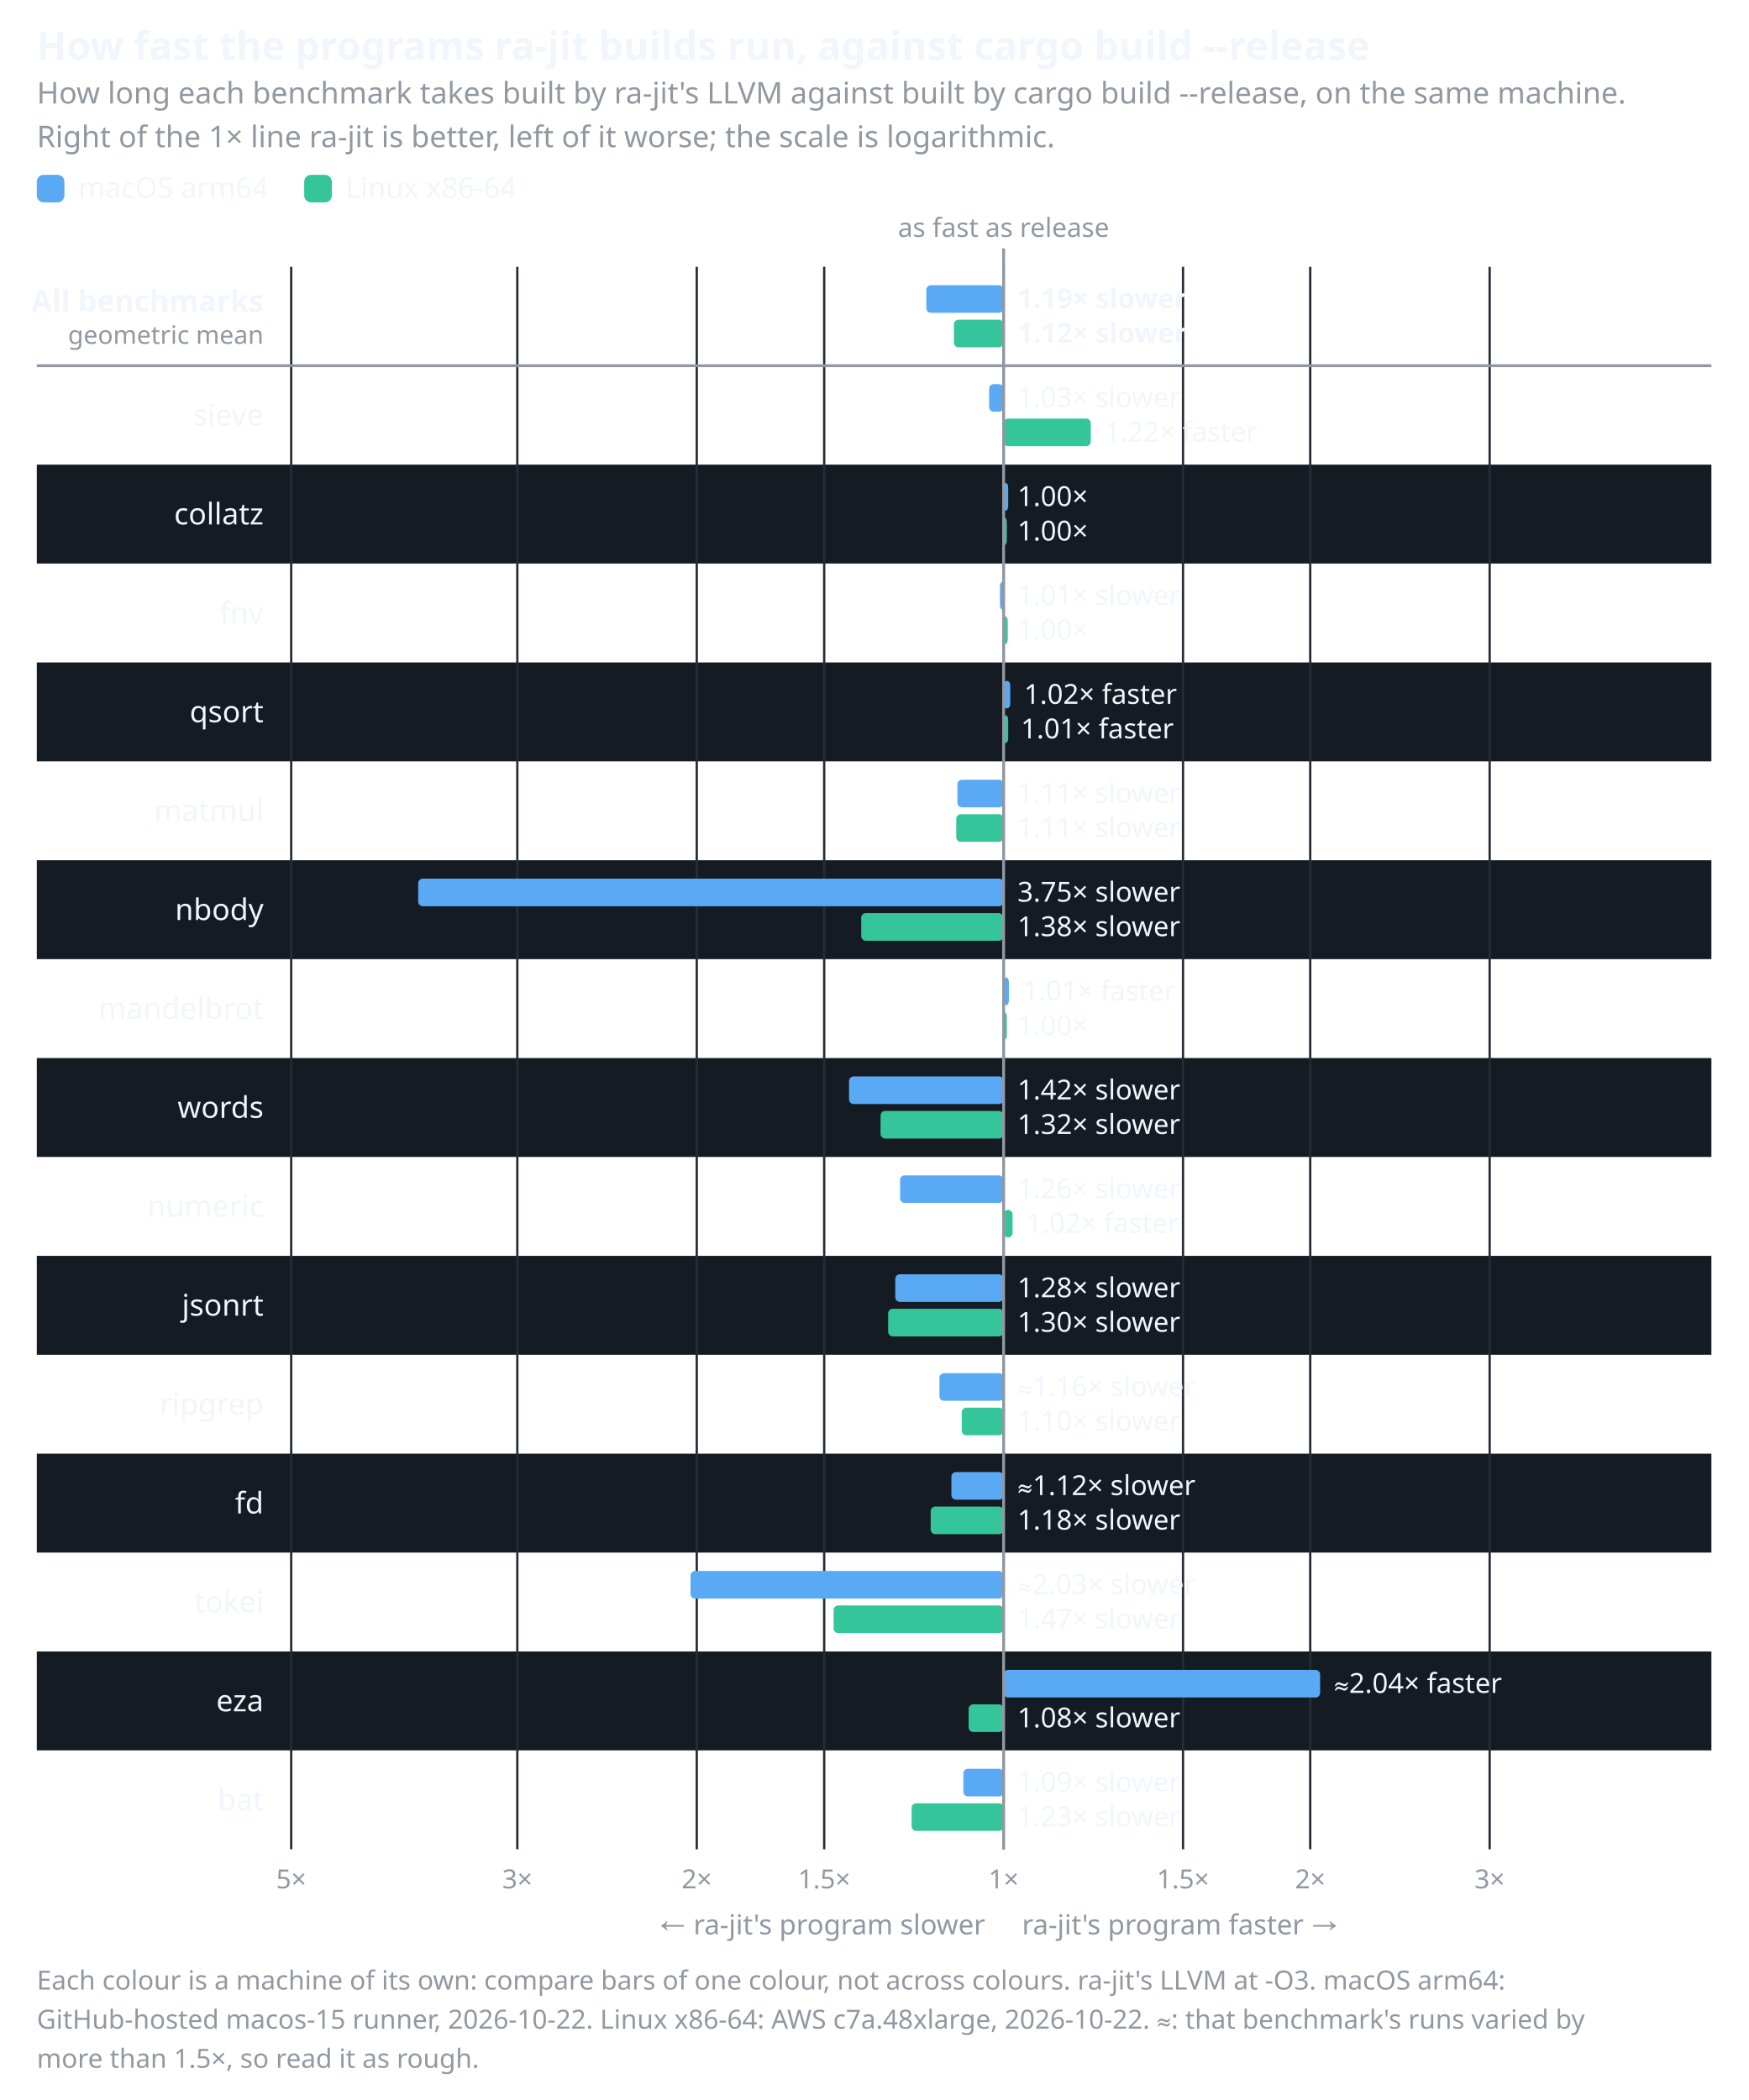
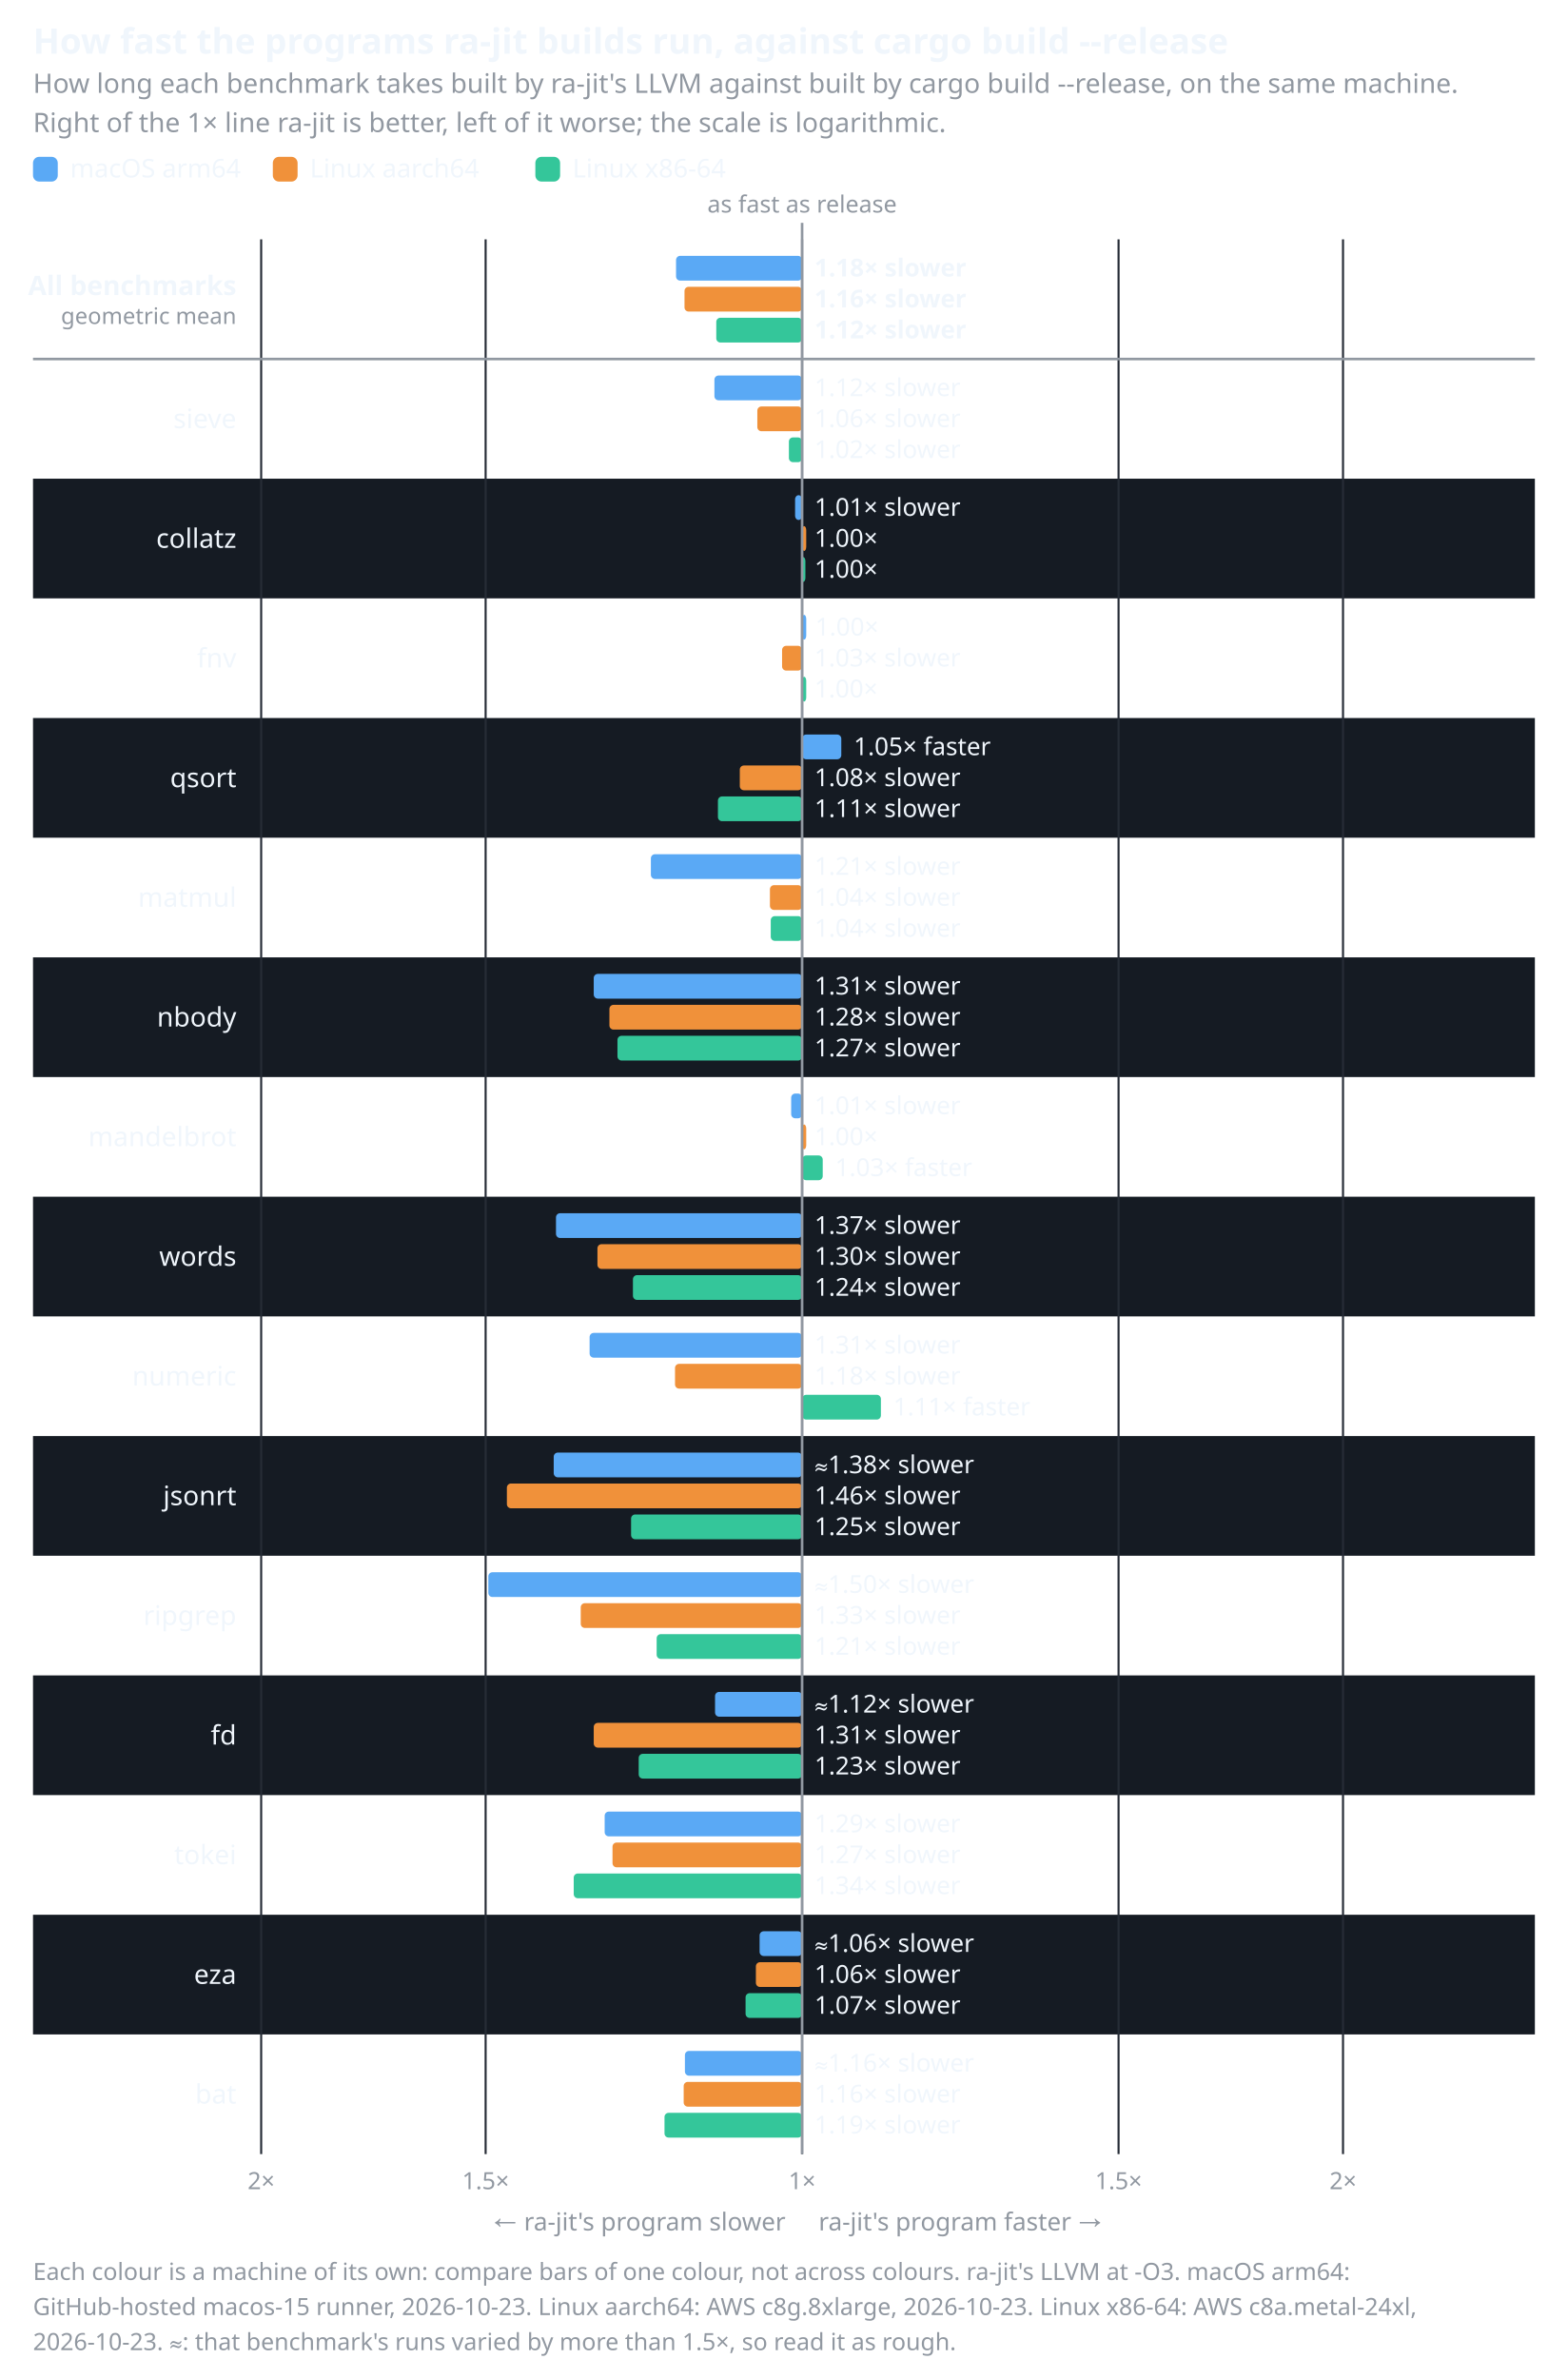
- <svg xmlns="http://www.w3.org/2000/svg" width="760" height="913" viewBox="0 0 760 913" role="img" aria-label="How fast the programs ra-jit builds run, against cargo build --release">
+ <svg xmlns="http://www.w3.org/2000/svg" width="760" height="1153" viewBox="0 0 760 1153" role="img" aria-label="How fast the programs ra-jit builds run, against cargo build --release">
  <style>text{font-family:-apple-system, BlinkMacSystemFont, 'Segoe UI', 'Noto Sans', Helvetica, Arial, sans-serif;fill:#f0f6fc}.d{fill:#9198a1}.b{font-weight:600}.v{font-variant-numeric:tabular-nums}.g{stroke:#262c36}.r{stroke:#9198a1;stroke-width:1.25}.z{fill:#151b23}.o{fill:none;stroke-width:1.25}.p0{fill:#5aa9f5}.w0{stroke:#5aa9f5}.p1{fill:#f0913a}.w1{stroke:#f0913a}.p2{fill:#34c69a}.w2{stroke:#34c69a}</style>
  <text x="16" y="26" font-size="17" class="b">How fast the programs ra-jit builds run, against cargo build --release</text>
  <text x="16" y="45" font-size="13" class="d">How long each benchmark takes built by ra-jit's LLVM against built by cargo build --release, on the same machine.</text>
  <text x="16" y="64" font-size="13" class="d">Right of the 1× line ra-jit is better, left of it worse; the scale is logarithmic.</text>
  <rect x="16" y="76" width="12" height="12" rx="3" class="p0" />
  <text x="34" y="86" font-size="12.5">macOS arm64</text>
-   <rect x="132.25" y="76" width="12" height="12" rx="3" class="p2" />
-   <text x="150.2" y="86" font-size="12.5">Linux x86-64</text>
-   <rect x="16" y="718" width="728" height="43" class="z" />
-   <rect x="16" y="632" width="728" height="43" class="z" />
-   <rect x="16" y="546" width="728" height="43" class="z" />
-   <rect x="16" y="460" width="728" height="43" class="z" />
-   <rect x="16" y="374" width="728" height="43" class="z" />
-   <rect x="16" y="288" width="728" height="43" class="z" />
-   <rect x="16" y="202" width="728" height="43" class="z" />
-   <line x1="126.6" y1="116" x2="126.6" y2="804" class="g" />
-   <line x1="224.9" y1="116" x2="224.9" y2="804" class="g" />
-   <line x1="302.9" y1="116" x2="302.9" y2="804" class="g" />
-   <line x1="358.3" y1="116" x2="358.3" y2="804" class="g" />
-   <line x1="436.3" y1="116" x2="436.3" y2="804" class="g" />
-   <line x1="514.3" y1="116" x2="514.3" y2="804" class="g" />
-   <line x1="569.6" y1="116" x2="569.6" y2="804" class="g" />
-   <line x1="647.6" y1="116" x2="647.6" y2="804" class="g" />
-   <line x1="16" y1="159" x2="744" y2="159" class="r" />
-   <rect x="402.7" y="124" width="33.5" height="12" rx="2" class="p0" />
-   <rect x="414.7" y="139" width="21.5" height="12" rx="2" class="p2" />
-   <rect x="430" y="167" width="6.2" height="12" rx="2" class="p0" />
-   <rect x="436.3" y="182" width="37.9" height="12" rx="2" class="p2" />
-   <rect x="436.3" y="210" width="2" height="12" rx="2" class="p0" />
-   <rect x="435.7" y="225" width="2" height="12" rx="2" class="p2" />
-   <rect x="434.7" y="253" width="2" height="12" rx="2" class="p0" />
-   <rect x="436.1" y="268" width="2" height="12" rx="2" class="p2" />
-   <rect x="436.3" y="296" width="2.9" height="12" rx="2" class="p0" />
-   <rect x="436.3" y="311" width="2" height="12" rx="2" class="p2" />
-   <rect x="416.2" y="339" width="20.1" height="12" rx="2" class="p0" />
-   <rect x="415.7" y="354" width="20.6" height="12" rx="2" class="p2" />
-   <rect x="181.8" y="382" width="254.5" height="12" rx="2" class="p0" />
-   <rect x="374.4" y="397" width="61.8" height="12" rx="2" class="p2" />
-   <rect x="436.3" y="425" width="2.3" height="12" rx="2" class="p0" />
-   <rect x="435.7" y="440" width="2" height="12" rx="2" class="p2" />
-   <rect x="369.1" y="468" width="67.2" height="12" rx="2" class="p0" />
-   <rect x="382.8" y="483" width="53.4" height="12" rx="2" class="p2" />
-   <rect x="391.3" y="511" width="44.9" height="12" rx="2" class="p0" />
-   <rect x="436.3" y="526" width="3.9" height="12" rx="2" class="p2" />
-   <rect x="389.2" y="554" width="47" height="12" rx="2" class="p0" />
-   <rect x="386.1" y="569" width="50.2" height="12" rx="2" class="p2" />
-   <rect x="408.4" y="597" width="27.9" height="12" rx="2" class="p0" />
-   <rect x="418.1" y="612" width="18.2" height="12" rx="2" class="p2" />
-   <rect x="413.6" y="640" width="22.7" height="12" rx="2" class="p0" />
-   <rect x="404.6" y="655" width="31.7" height="12" rx="2" class="p2" />
-   <rect x="300.2" y="683" width="136" height="12" rx="2" class="p0" />
-   <rect x="362.4" y="698" width="73.9" height="12" rx="2" class="p2" />
-   <rect x="436.3" y="726" width="137.6" height="12" rx="2" class="p0" />
-   <rect x="421.1" y="741" width="15.2" height="12" rx="2" class="p2" />
-   <rect x="418.8" y="769" width="17.5" height="12" rx="2" class="p0" />
-   <rect x="396.3" y="784" width="40" height="12" rx="2" class="p2" />
-   <line x1="436.3" y1="108" x2="436.3" y2="804" class="r" />
-   <text x="126.6" y="821" font-size="11.5" text-anchor="middle" class="d v">5×</text>
-   <text x="224.9" y="821" font-size="11.5" text-anchor="middle" class="d v">3×</text>
-   <text x="302.9" y="821" font-size="11.5" text-anchor="middle" class="d v">2×</text>
-   <text x="358.3" y="821" font-size="11.5" text-anchor="middle" class="d v">1.5×</text>
-   <text x="436.3" y="821" font-size="11.5" text-anchor="middle" class="d v">1×</text>
-   <text x="514.3" y="821" font-size="11.5" text-anchor="middle" class="d v">1.5×</text>
-   <text x="569.6" y="821" font-size="11.5" text-anchor="middle" class="d v">2×</text>
-   <text x="647.6" y="821" font-size="11.5" text-anchor="middle" class="d v">3×</text>
-   <text x="114.6" y="135.5" font-size="13" text-anchor="end" class="b">All benchmarks</text>
-   <text x="114.6" y="149.5" font-size="11" text-anchor="end" class="d">geometric mean</text>
-   <text x="442.3" y="134" font-size="12" class="v b">1.19× slower</text>
-   <text x="442.3" y="149" font-size="12" class="v b">1.12× slower</text>
-   <text x="114.6" y="185" font-size="13" text-anchor="end">sieve</text>
-   <text x="442.3" y="177" font-size="12" class="v">1.03× slower</text>
-   <text x="480.2" y="192" font-size="12" class="v">1.22× faster</text>
-   <text x="114.6" y="228" font-size="13" text-anchor="end">collatz</text>
-   <text x="442.3" y="220" font-size="12" class="v">1.00×</text>
-   <text x="442.3" y="235" font-size="12" class="v">1.00×</text>
-   <text x="114.6" y="271" font-size="13" text-anchor="end">fnv</text>
-   <text x="442.3" y="263" font-size="12" class="v">1.01× slower</text>
-   <text x="442.3" y="278" font-size="12" class="v">1.00×</text>
-   <text x="114.6" y="314" font-size="13" text-anchor="end">qsort</text>
-   <text x="445.2" y="306" font-size="12" class="v">1.02× faster</text>
-   <text x="443.8" y="321" font-size="12" class="v">1.01× faster</text>
-   <text x="114.6" y="357" font-size="13" text-anchor="end">matmul</text>
-   <text x="442.3" y="349" font-size="12" class="v">1.11× slower</text>
-   <text x="442.3" y="364" font-size="12" class="v">1.11× slower</text>
-   <text x="114.6" y="400" font-size="13" text-anchor="end">nbody</text>
-   <text x="442.3" y="392" font-size="12" class="v">3.75× slower</text>
-   <text x="442.3" y="407" font-size="12" class="v">1.38× slower</text>
-   <text x="114.6" y="443" font-size="13" text-anchor="end">mandelbrot</text>
-   <text x="444.6" y="435" font-size="12" class="v">1.01× faster</text>
-   <text x="442.3" y="450" font-size="12" class="v">1.00×</text>
-   <text x="114.6" y="486" font-size="13" text-anchor="end">words</text>
-   <text x="442.3" y="478" font-size="12" class="v">1.42× slower</text>
-   <text x="442.3" y="493" font-size="12" class="v">1.32× slower</text>
-   <text x="114.6" y="529" font-size="13" text-anchor="end">numeric</text>
-   <text x="442.3" y="521" font-size="12" class="v">1.26× slower</text>
-   <text x="446.1" y="536" font-size="12" class="v">1.02× faster</text>
-   <text x="114.6" y="572" font-size="13" text-anchor="end">jsonrt</text>
-   <text x="442.3" y="564" font-size="12" class="v">1.28× slower</text>
-   <text x="442.3" y="579" font-size="12" class="v">1.30× slower</text>
-   <text x="114.6" y="615" font-size="13" text-anchor="end">ripgrep</text>
-   <text x="442.3" y="607" font-size="12" class="v">≈1.16× slower</text>
-   <text x="442.3" y="622" font-size="12" class="v">1.10× slower</text>
-   <text x="114.6" y="658" font-size="13" text-anchor="end">fd</text>
-   <text x="442.3" y="650" font-size="12" class="v">≈1.12× slower</text>
-   <text x="442.3" y="665" font-size="12" class="v">1.18× slower</text>
-   <text x="114.6" y="701" font-size="13" text-anchor="end">tokei</text>
-   <text x="442.3" y="693" font-size="12" class="v">≈2.03× slower</text>
-   <text x="442.3" y="708" font-size="12" class="v">1.47× slower</text>
-   <text x="114.6" y="744" font-size="13" text-anchor="end">eza</text>
-   <text x="579.9" y="736" font-size="12" class="v">≈2.04× faster</text>
-   <text x="442.3" y="751" font-size="12" class="v">1.08× slower</text>
-   <text x="114.6" y="787" font-size="13" text-anchor="end">bat</text>
-   <text x="442.3" y="779" font-size="12" class="v">1.09× slower</text>
-   <text x="442.3" y="794" font-size="12" class="v">1.23× slower</text>
-   <text x="436.3" y="103" font-size="11.5" text-anchor="middle" class="d">as fast as release</text>
-   <text x="428.3" y="841" font-size="12" text-anchor="end" class="d">← ra-jit's program slower</text>
-   <text x="444.3" y="841" font-size="12" class="d">ra-jit's program faster →</text>
-   <text x="16" y="865" font-size="11.5" class="d">Each colour is a machine of its own: compare bars of one colour, not across colours. ra-jit's LLVM at -O3. macOS arm64:</text>
-   <text x="16" y="882" font-size="11.5" class="d">GitHub-hosted macos-15 runner, 2026-10-22. Linux x86-64: AWS c7a.48xlarge, 2026-10-22. ≈: that benchmark's runs varied by</text>
-   <text x="16" y="899" font-size="11.5" class="d">more than 1.5×, so read it as rough.</text>
+   <rect x="132.25" y="76" width="12" height="12" rx="3" class="p1" />
+   <text x="150.2" y="86" font-size="12.5">Linux aarch64</text>
+   <rect x="259.5" y="76" width="12" height="12" rx="3" class="p2" />
+   <text x="277.5" y="86" font-size="12.5">Linux x86-64</text>
+   <rect x="16" y="928" width="728" height="58" class="z" />
+   <rect x="16" y="812" width="728" height="58" class="z" />
+   <rect x="16" y="696" width="728" height="58" class="z" />
+   <rect x="16" y="580" width="728" height="58" class="z" />
+   <rect x="16" y="464" width="728" height="58" class="z" />
+   <rect x="16" y="348" width="728" height="58" class="z" />
+   <rect x="16" y="232" width="728" height="58" class="z" />
+   <line x1="126.6" y1="116" x2="126.6" y2="1044" class="g" />
+   <line x1="235.4" y1="116" x2="235.4" y2="1044" class="g" />
+   <line x1="388.8" y1="116" x2="388.8" y2="1044" class="g" />
+   <line x1="542.2" y1="116" x2="542.2" y2="1044" class="g" />
+   <line x1="651" y1="116" x2="651" y2="1044" class="g" />
+   <line x1="16" y1="174" x2="744" y2="174" class="r" />
+   <rect x="327.7" y="124" width="61.1" height="12" rx="2" class="p0" />
+   <rect x="331.8" y="139" width="57" height="12" rx="2" class="p1" />
+   <rect x="347.2" y="154" width="41.6" height="12" rx="2" class="p2" />
+   <rect x="346.3" y="182" width="42.5" height="12" rx="2" class="p0" />
+   <rect x="367.1" y="197" width="21.7" height="12" rx="2" class="p1" />
+   <rect x="382.4" y="212" width="6.4" height="12" rx="2" class="p2" />
+   <rect x="385.4" y="240" width="3.4" height="12" rx="2" class="p0" />
+   <rect x="388.8" y="255" width="2" height="12" rx="2" class="p1" />
+   <rect x="388.4" y="270" width="2" height="12" rx="2" class="p2" />
+   <rect x="388.8" y="298" width="2" height="12" rx="2" class="p0" />
+   <rect x="379.1" y="313" width="9.7" height="12" rx="2" class="p1" />
+   <rect x="388.8" y="328" width="2" height="12" rx="2" class="p2" />
+   <rect x="388.8" y="356" width="19" height="12" rx="2" class="p0" />
+   <rect x="358.6" y="371" width="30.2" height="12" rx="2" class="p1" />
+   <rect x="348" y="386" width="40.8" height="12" rx="2" class="p2" />
+   <rect x="315.5" y="414" width="73.3" height="12" rx="2" class="p0" />
+   <rect x="373.2" y="429" width="15.6" height="12" rx="2" class="p1" />
+   <rect x="373.6" y="444" width="15.2" height="12" rx="2" class="p2" />
+   <rect x="287.8" y="472" width="101" height="12" rx="2" class="p0" />
+   <rect x="295.4" y="487" width="93.4" height="12" rx="2" class="p1" />
+   <rect x="299.3" y="502" width="89.5" height="12" rx="2" class="p2" />
+   <rect x="383.5" y="530" width="5.3" height="12" rx="2" class="p0" />
+   <rect x="388.8" y="545" width="2" height="12" rx="2" class="p1" />
+   <rect x="388.8" y="560" width="10" height="12" rx="2" class="p2" />
+   <rect x="269.5" y="588" width="119.3" height="12" rx="2" class="p0" />
+   <rect x="289.6" y="603" width="99.2" height="12" rx="2" class="p1" />
+   <rect x="306.8" y="618" width="82" height="12" rx="2" class="p2" />
+   <rect x="285.8" y="646" width="103" height="12" rx="2" class="p0" />
+   <rect x="327.2" y="661" width="61.6" height="12" rx="2" class="p1" />
+   <rect x="388.8" y="676" width="38.2" height="12" rx="2" class="p2" />
+   <rect x="268.4" y="704" width="120.4" height="12" rx="2" class="p0" />
+   <rect x="245.7" y="719" width="143.1" height="12" rx="2" class="p1" />
+   <rect x="305.9" y="734" width="82.9" height="12" rx="2" class="p2" />
+   <rect x="236.7" y="762" width="152.1" height="12" rx="2" class="p0" />
+   <rect x="281.5" y="777" width="107.3" height="12" rx="2" class="p1" />
+   <rect x="318.3" y="792" width="70.5" height="12" rx="2" class="p2" />
+   <rect x="346.6" y="820" width="42.2" height="12" rx="2" class="p0" />
+   <rect x="287.8" y="835" width="101" height="12" rx="2" class="p1" />
+   <rect x="309.6" y="850" width="79.2" height="12" rx="2" class="p2" />
+   <rect x="293.1" y="878" width="95.7" height="12" rx="2" class="p0" />
+   <rect x="296.9" y="893" width="91.9" height="12" rx="2" class="p1" />
+   <rect x="278.1" y="908" width="110.7" height="12" rx="2" class="p2" />
+   <rect x="368.2" y="936" width="20.6" height="12" rx="2" class="p0" />
+   <rect x="366.4" y="951" width="22.4" height="12" rx="2" class="p1" />
+   <rect x="361.4" y="966" width="27.4" height="12" rx="2" class="p2" />
+   <rect x="332" y="994" width="56.8" height="12" rx="2" class="p0" />
+   <rect x="331.4" y="1009" width="57.4" height="12" rx="2" class="p1" />
+   <rect x="322.1" y="1024" width="66.7" height="12" rx="2" class="p2" />
+   <line x1="388.8" y1="108" x2="388.8" y2="1044" class="r" />
+   <text x="126.6" y="1061" font-size="11.5" text-anchor="middle" class="d v">2×</text>
+   <text x="235.4" y="1061" font-size="11.5" text-anchor="middle" class="d v">1.5×</text>
+   <text x="388.8" y="1061" font-size="11.5" text-anchor="middle" class="d v">1×</text>
+   <text x="542.2" y="1061" font-size="11.5" text-anchor="middle" class="d v">1.5×</text>
+   <text x="651" y="1061" font-size="11.5" text-anchor="middle" class="d v">2×</text>
+   <text x="114.6" y="143" font-size="13" text-anchor="end" class="b">All benchmarks</text>
+   <text x="114.6" y="157" font-size="11" text-anchor="end" class="d">geometric mean</text>
+   <text x="394.8" y="134" font-size="12" class="v b">1.18× slower</text>
+   <text x="394.8" y="149" font-size="12" class="v b">1.16× slower</text>
+   <text x="394.8" y="164" font-size="12" class="v b">1.12× slower</text>
+   <text x="114.6" y="207.5" font-size="13" text-anchor="end">sieve</text>
+   <text x="394.8" y="192" font-size="12" class="v">1.12× slower</text>
+   <text x="394.8" y="207" font-size="12" class="v">1.06× slower</text>
+   <text x="394.8" y="222" font-size="12" class="v">1.02× slower</text>
+   <text x="114.6" y="265.5" font-size="13" text-anchor="end">collatz</text>
+   <text x="394.8" y="250" font-size="12" class="v">1.01× slower</text>
+   <text x="394.8" y="265" font-size="12" class="v">1.00×</text>
+   <text x="394.8" y="280" font-size="12" class="v">1.00×</text>
+   <text x="114.6" y="323.5" font-size="13" text-anchor="end">fnv</text>
+   <text x="395.2" y="308" font-size="12" class="v">1.00×</text>
+   <text x="394.8" y="323" font-size="12" class="v">1.03× slower</text>
+   <text x="394.8" y="338" font-size="12" class="v">1.00×</text>
+   <text x="114.6" y="381.5" font-size="13" text-anchor="end">qsort</text>
+   <text x="413.8" y="366" font-size="12" class="v">1.05× faster</text>
+   <text x="394.8" y="381" font-size="12" class="v">1.08× slower</text>
+   <text x="394.8" y="396" font-size="12" class="v">1.11× slower</text>
+   <text x="114.6" y="439.5" font-size="13" text-anchor="end">matmul</text>
+   <text x="394.8" y="424" font-size="12" class="v">1.21× slower</text>
+   <text x="394.8" y="439" font-size="12" class="v">1.04× slower</text>
+   <text x="394.8" y="454" font-size="12" class="v">1.04× slower</text>
+   <text x="114.6" y="497.5" font-size="13" text-anchor="end">nbody</text>
+   <text x="394.8" y="482" font-size="12" class="v">1.31× slower</text>
+   <text x="394.8" y="497" font-size="12" class="v">1.28× slower</text>
+   <text x="394.8" y="512" font-size="12" class="v">1.27× slower</text>
+   <text x="114.6" y="555.5" font-size="13" text-anchor="end">mandelbrot</text>
+   <text x="394.8" y="540" font-size="12" class="v">1.01× slower</text>
+   <text x="394.8" y="555" font-size="12" class="v">1.00×</text>
+   <text x="404.8" y="570" font-size="12" class="v">1.03× faster</text>
+   <text x="114.6" y="613.5" font-size="13" text-anchor="end">words</text>
+   <text x="394.8" y="598" font-size="12" class="v">1.37× slower</text>
+   <text x="394.8" y="613" font-size="12" class="v">1.30× slower</text>
+   <text x="394.8" y="628" font-size="12" class="v">1.24× slower</text>
+   <text x="114.6" y="671.5" font-size="13" text-anchor="end">numeric</text>
+   <text x="394.8" y="656" font-size="12" class="v">1.31× slower</text>
+   <text x="394.8" y="671" font-size="12" class="v">1.18× slower</text>
+   <text x="433" y="686" font-size="12" class="v">1.11× faster</text>
+   <text x="114.6" y="729.5" font-size="13" text-anchor="end">jsonrt</text>
+   <text x="394.8" y="714" font-size="12" class="v">≈1.38× slower</text>
+   <text x="394.8" y="729" font-size="12" class="v">1.46× slower</text>
+   <text x="394.8" y="744" font-size="12" class="v">1.25× slower</text>
+   <text x="114.6" y="787.5" font-size="13" text-anchor="end">ripgrep</text>
+   <text x="394.8" y="772" font-size="12" class="v">≈1.50× slower</text>
+   <text x="394.8" y="787" font-size="12" class="v">1.33× slower</text>
+   <text x="394.8" y="802" font-size="12" class="v">1.21× slower</text>
+   <text x="114.6" y="845.5" font-size="13" text-anchor="end">fd</text>
+   <text x="394.8" y="830" font-size="12" class="v">≈1.12× slower</text>
+   <text x="394.8" y="845" font-size="12" class="v">1.31× slower</text>
+   <text x="394.8" y="860" font-size="12" class="v">1.23× slower</text>
+   <text x="114.6" y="903.5" font-size="13" text-anchor="end">tokei</text>
+   <text x="394.8" y="888" font-size="12" class="v">1.29× slower</text>
+   <text x="394.8" y="903" font-size="12" class="v">1.27× slower</text>
+   <text x="394.8" y="918" font-size="12" class="v">1.34× slower</text>
+   <text x="114.6" y="961.5" font-size="13" text-anchor="end">eza</text>
+   <text x="394.8" y="946" font-size="12" class="v">≈1.06× slower</text>
+   <text x="394.8" y="961" font-size="12" class="v">1.06× slower</text>
+   <text x="394.8" y="976" font-size="12" class="v">1.07× slower</text>
+   <text x="114.6" y="1019.5" font-size="13" text-anchor="end">bat</text>
+   <text x="394.8" y="1004" font-size="12" class="v">≈1.16× slower</text>
+   <text x="394.8" y="1019" font-size="12" class="v">1.16× slower</text>
+   <text x="394.8" y="1034" font-size="12" class="v">1.19× slower</text>
+   <text x="388.8" y="103" font-size="11.5" text-anchor="middle" class="d">as fast as release</text>
+   <text x="380.8" y="1081" font-size="12" text-anchor="end" class="d">← ra-jit's program slower</text>
+   <text x="396.8" y="1081" font-size="12" class="d">ra-jit's program faster →</text>
+   <text x="16" y="1105" font-size="11.5" class="d">Each colour is a machine of its own: compare bars of one colour, not across colours. ra-jit's LLVM at -O3. macOS arm64:</text>
+   <text x="16" y="1122" font-size="11.5" class="d">GitHub-hosted macos-15 runner, 2026-10-23. Linux aarch64: AWS c8g.8xlarge, 2026-10-23. Linux x86-64: AWS c8a.metal-24xl,</text>
+   <text x="16" y="1139" font-size="11.5" class="d">2026-10-23. ≈: that benchmark's runs varied by more than 1.5×, so read it as rough.</text>
</svg>
